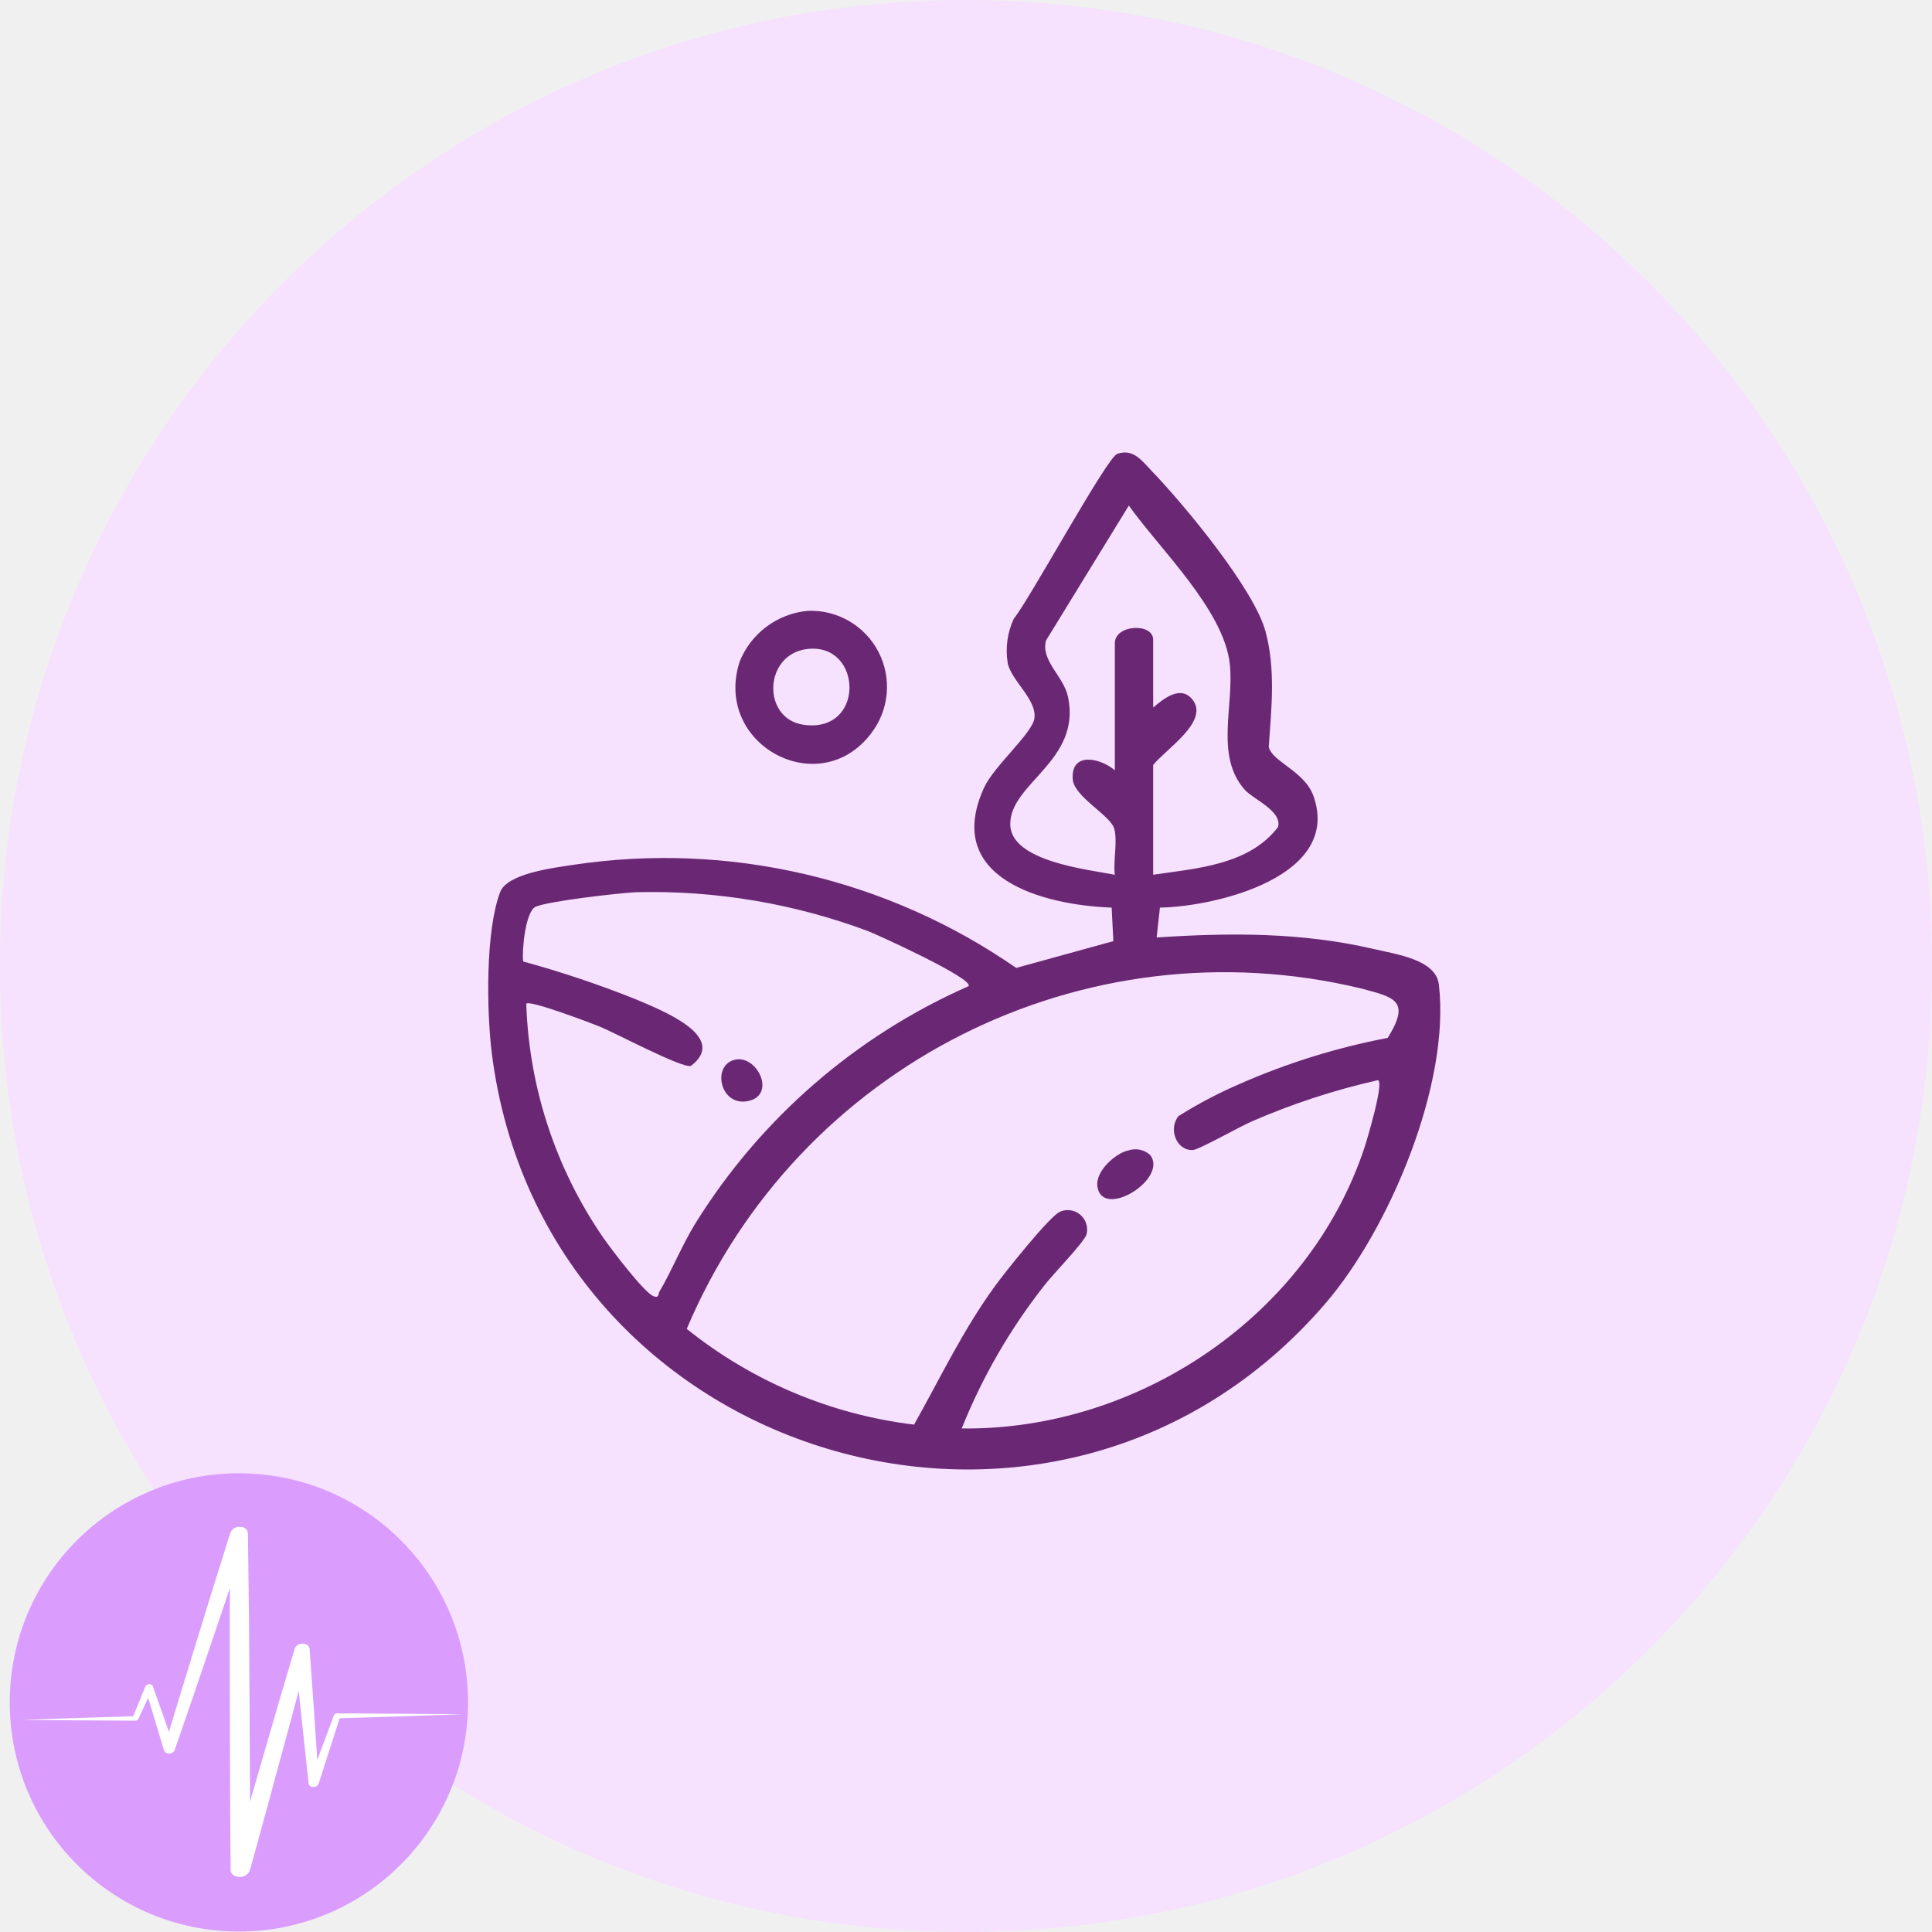
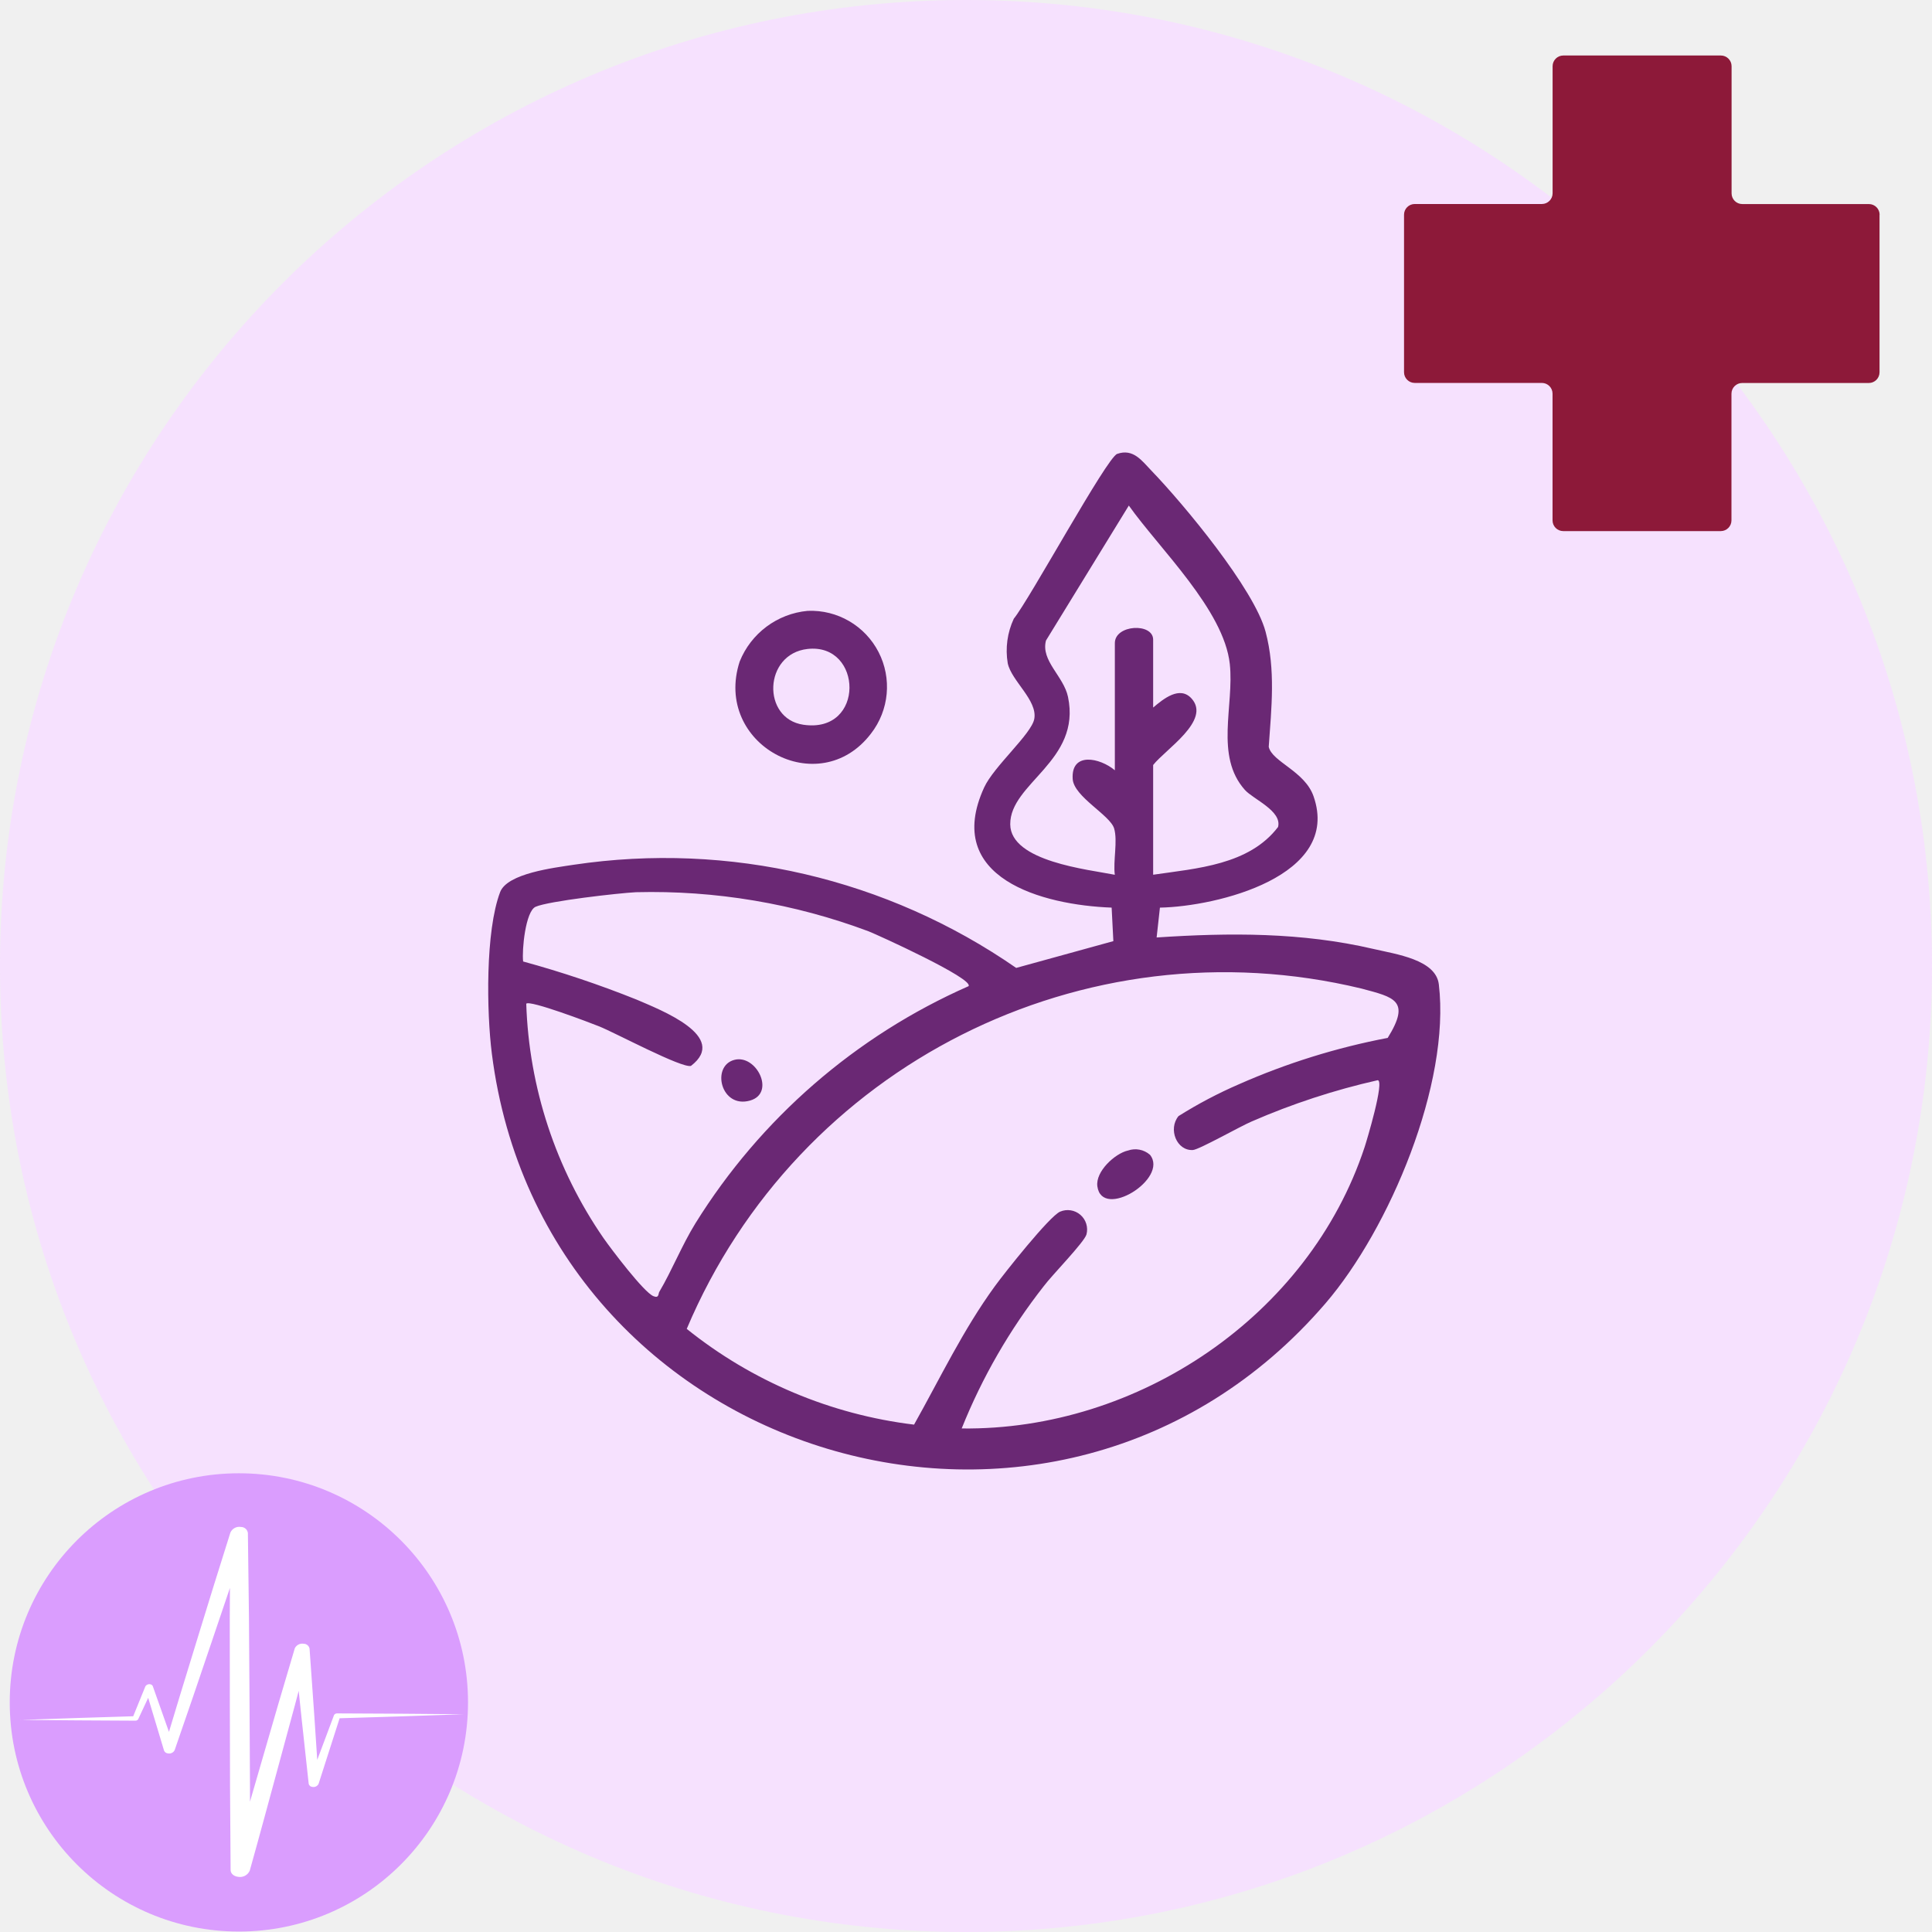
<svg xmlns="http://www.w3.org/2000/svg" width="162.25" height="162.25" viewBox="0 0 162.25 162.25">
  <defs>
    <clipPath id="clip-path">
      <rect id="Rectángulo_459120" data-name="Rectángulo 459120" width="79.956" height="85.408" fill="#6a2874" />
    </clipPath>
  </defs>
-   <g id="Grupo_1207828" data-name="Grupo 1207828" transform="translate(-305.146 -10012.459)">
-     <g id="Grupo_1177470" data-name="Grupo 1177470" transform="translate(305.146 10012.421)">
-       <circle id="Elipse_13609" data-name="Elipse 13609" cx="81.125" cy="81.125" r="81.125" transform="translate(0 0.038)" fill="#f6e1fe" />
-       <g id="Grupo_1207827" data-name="Grupo 1207827" transform="translate(35.635 35.96)">
-         <g id="Grupo_1099618" data-name="Grupo 1099618" transform="translate(0.365 0.078)">
-           <rect id="Rectángulo_401104" data-name="Rectángulo 401104" width="90" height="90" transform="translate(0)" fill="none" />
-         </g>
-         <g id="Grupo_1208951" data-name="Grupo 1208951" transform="translate(5.366 2.078)">
-           <g id="Grupo_1208950" data-name="Grupo 1208950" clip-path="url(#clip-path)">
-             <path id="Trazado_1268055" data-name="Trazado 1268055" d="M56.134,40.729c6.134-.407,12.181-.441,18.2.962,1.914.447,5.255.892,5.5,2.98.987,8.321-4.134,20.516-9.508,26.772C47.718,97.762,4.64,84.693.306,50.489-.139,46.976-.242,40.2,1,36.922c.6-1.583,4.526-2.044,6.185-2.3a51.815,51.815,0,0,1,37.155,8.664L52.5,41.037l-.144-2.815c-5.8-.216-14.2-2.465-10.709-10.086.816-1.781,3.979-4.492,4.212-5.76.288-1.567-1.918-3.193-2.229-4.675a6.354,6.354,0,0,1,.51-3.744C45.441,12.375,51.951.422,52.82.118,54.173-.356,54.891.69,55.7,1.53c2.714,2.815,8.628,9.935,9.584,13.523.851,3.191.491,6.412.265,9.667.276,1.26,3.02,2.031,3.762,4.148,2.36,6.731-8.138,9.262-12.9,9.355ZM52.625,26.688V16.012c0-1.572,3.217-1.725,3.217-.292v5.7c.839-.707,2.235-1.873,3.235-.748,1.638,1.841-2.207,4.258-3.235,5.574v9.214c3.672-.536,8.059-.818,10.49-4.009.35-1.348-2.087-2.331-2.784-3.111-2.55-2.854-.89-7.082-1.269-10.577-.492-4.537-5.9-9.669-8.48-13.306L46.842,15.792c-.453,1.7,1.485,2.99,1.85,4.736,1.128,5.388-4.881,7.229-4.852,10.7.026,3.122,6.558,3.794,8.782,4.236-.153-1.145.255-2.839-.057-3.889-.334-1.125-3.384-2.662-3.48-4.155-.147-2.3,2.287-1.786,3.54-.732M40.34,44.819c.466-.625-7.694-4.336-8.4-4.608A51.929,51.929,0,0,0,12.41,36.928c-1.446.073-7.352.744-8.429,1.223-.852.378-1.162,3.645-1.048,4.595a87.629,87.629,0,0,1,9.526,3.2c2.006.866,7.8,3.091,4.568,5.569-.766.215-6.356-2.777-7.7-3.316-.8-.321-5.832-2.234-6.132-1.909A36.761,36.761,0,0,0,9.682,65.974c.655.936,3.375,4.539,4.191,4.878.491.2.395-.2.5-.371,1.07-1.813,1.89-3.9,3.03-5.747A51.4,51.4,0,0,1,40.34,44.819M57.977,55.727a37.639,37.639,0,0,1,5.074-2.673,57.665,57.665,0,0,1,12.489-3.891c1.957-3.152.547-3.407-2.2-4.143A49.031,49.031,0,0,0,16.672,73.6a37.74,37.74,0,0,0,19.091,8.041c2.21-3.938,4.126-7.977,6.8-11.643.8-1.1,4.575-5.864,5.469-6.245a1.63,1.63,0,0,1,2.212,1.911c-.18.655-2.918,3.445-3.581,4.339a48.674,48.674,0,0,0-6.9,11.96C54.589,82.145,68.925,72.5,73.6,58.339c.168-.51,1.7-5.589,1.1-5.623a59.044,59.044,0,0,0-10.577,3.463c-.939.394-4.416,2.368-4.945,2.4-1.359.08-2.1-1.759-1.205-2.85" transform="translate(0 0)" fill="#6a2874" />
-             <path id="Trazado_1268056" data-name="Trazado 1268056" d="M77.04,45.447a6.391,6.391,0,0,1,5.313,10.31c-4.381,5.736-13.28.9-11.025-6.052a6.829,6.829,0,0,1,5.711-4.258m-.011,3.2c-3.692.415-3.86,5.848-.351,6.364,5.21.765,5-6.886.351-6.364" transform="translate(-50.21 -32.147)" fill="#6a2874" />
-             <path id="Trazado_1268057" data-name="Trazado 1268057" d="M177.423,200.219a1.869,1.869,0,0,1,1.865.353c1.6,2-4.034,5.506-4.421,2.644-.168-1.242,1.474-2.749,2.556-3" transform="translate(-123.711 -141.591)" fill="#6a2874" />
-             <path id="Trazado_1268058" data-name="Trazado 1268058" d="M68.013,174.274c1.857-.5,3.5,2.793,1.329,3.415-2.454.7-3.29-2.891-1.329-3.415" transform="translate(-47.35 -123.264)" fill="#6a2874" />
+   <g id="Grupo_1209817" data-name="Grupo 1209817" transform="translate(-561.711 -4009)">
+     <g id="Grupo_1207828" data-name="Grupo 1207828" transform="translate(256.564 -6003.459)">
+       <g id="Grupo_1177470" data-name="Grupo 1177470" transform="translate(305.146 10012.421)">
+         <circle id="Elipse_13609" data-name="Elipse 13609" cx="81.125" cy="81.125" r="81.125" transform="translate(0 0.038)" fill="#f6e1fe" />
+         <g id="Grupo_1207827" data-name="Grupo 1207827" transform="translate(35.635 35.96)">
+           <g id="Grupo_1099618" data-name="Grupo 1099618" transform="translate(0.365 0.078)">
+             <rect id="Rectángulo_401104" data-name="Rectángulo 401104" width="90" height="90" transform="translate(0)" fill="none" />
+           </g>
+           <g id="Grupo_1208951" data-name="Grupo 1208951" transform="translate(5.366 2.078)">
+             <g id="Grupo_1208950" data-name="Grupo 1208950" clip-path="url(#clip-path)">
+               <path id="Trazado_1268055" data-name="Trazado 1268055" d="M56.134,40.729c6.134-.407,12.181-.441,18.2.962,1.914.447,5.255.892,5.5,2.98.987,8.321-4.134,20.516-9.508,26.772C47.718,97.762,4.64,84.693.306,50.489-.139,46.976-.242,40.2,1,36.922c.6-1.583,4.526-2.044,6.185-2.3a51.815,51.815,0,0,1,37.155,8.664L52.5,41.037l-.144-2.815c-5.8-.216-14.2-2.465-10.709-10.086.816-1.781,3.979-4.492,4.212-5.76.288-1.567-1.918-3.193-2.229-4.675a6.354,6.354,0,0,1,.51-3.744C45.441,12.375,51.951.422,52.82.118,54.173-.356,54.891.69,55.7,1.53c2.714,2.815,8.628,9.935,9.584,13.523.851,3.191.491,6.412.265,9.667.276,1.26,3.02,2.031,3.762,4.148,2.36,6.731-8.138,9.262-12.9,9.355ZM52.625,26.688V16.012c0-1.572,3.217-1.725,3.217-.292v5.7c.839-.707,2.235-1.873,3.235-.748,1.638,1.841-2.207,4.258-3.235,5.574v9.214c3.672-.536,8.059-.818,10.49-4.009.35-1.348-2.087-2.331-2.784-3.111-2.55-2.854-.89-7.082-1.269-10.577-.492-4.537-5.9-9.669-8.48-13.306L46.842,15.792c-.453,1.7,1.485,2.99,1.85,4.736,1.128,5.388-4.881,7.229-4.852,10.7.026,3.122,6.558,3.794,8.782,4.236-.153-1.145.255-2.839-.057-3.889-.334-1.125-3.384-2.662-3.48-4.155-.147-2.3,2.287-1.786,3.54-.732M40.34,44.819c.466-.625-7.694-4.336-8.4-4.608A51.929,51.929,0,0,0,12.41,36.928c-1.446.073-7.352.744-8.429,1.223-.852.378-1.162,3.645-1.048,4.595a87.629,87.629,0,0,1,9.526,3.2c2.006.866,7.8,3.091,4.568,5.569-.766.215-6.356-2.777-7.7-3.316-.8-.321-5.832-2.234-6.132-1.909A36.761,36.761,0,0,0,9.682,65.974c.655.936,3.375,4.539,4.191,4.878.491.2.395-.2.5-.371,1.07-1.813,1.89-3.9,3.03-5.747A51.4,51.4,0,0,1,40.34,44.819M57.977,55.727a37.639,37.639,0,0,1,5.074-2.673,57.665,57.665,0,0,1,12.489-3.891c1.957-3.152.547-3.407-2.2-4.143A49.031,49.031,0,0,0,16.672,73.6a37.74,37.74,0,0,0,19.091,8.041c2.21-3.938,4.126-7.977,6.8-11.643.8-1.1,4.575-5.864,5.469-6.245a1.63,1.63,0,0,1,2.212,1.911c-.18.655-2.918,3.445-3.581,4.339a48.674,48.674,0,0,0-6.9,11.96C54.589,82.145,68.925,72.5,73.6,58.339c.168-.51,1.7-5.589,1.1-5.623a59.044,59.044,0,0,0-10.577,3.463c-.939.394-4.416,2.368-4.945,2.4-1.359.08-2.1-1.759-1.205-2.85" transform="translate(0 0)" fill="#6a2874" />
+               <path id="Trazado_1268056" data-name="Trazado 1268056" d="M77.04,45.447a6.391,6.391,0,0,1,5.313,10.31c-4.381,5.736-13.28.9-11.025-6.052a6.829,6.829,0,0,1,5.711-4.258m-.011,3.2c-3.692.415-3.86,5.848-.351,6.364,5.21.765,5-6.886.351-6.364" transform="translate(-50.21 -32.147)" fill="#6a2874" />
+               <path id="Trazado_1268057" data-name="Trazado 1268057" d="M177.423,200.219a1.869,1.869,0,0,1,1.865.353c1.6,2-4.034,5.506-4.421,2.644-.168-1.242,1.474-2.749,2.556-3" transform="translate(-123.711 -141.591)" fill="#6a2874" />
+               <path id="Trazado_1268058" data-name="Trazado 1268058" d="M68.013,174.274c1.857-.5,3.5,2.793,1.329,3.415-2.454.7-3.29-2.891-1.329-3.415" transform="translate(-47.35 -123.264)" fill="#6a2874" />
+             </g>
          </g>
        </g>
      </g>
+       <ellipse id="Elipse_13678" data-name="Elipse 13678" cx="19.243" cy="19.243" rx="19.243" ry="19.243" transform="translate(305.965 10136.186)" fill="#da9dfe" />
+       <g id="Grupo_1207826" data-name="Grupo 1207826" transform="translate(305.146 10138.641)">
+         <path id="Trazado_998481" data-name="Trazado 998481" d="M0,13.854q4.835.419,9.664.868l-.27.112,1.389-2.491a.373.373,0,0,1,.426-.131.271.271,0,0,1,.2.185l0,.01,1.186,5.359L11.7,17.7l1.915-4.337,1.934-4.332,1.94-4.33L19.452.377A.822.822,0,0,1,20.394.03.578.578,0,0,1,20.9.6V.609l-.77,7.01-.812,7.007-.823,7.006-.854,7L16.044,28.4c1.235-2.953,2.506-5.9,3.765-8.845l1.893-4.42,1.917-4.414,0-.011a.7.7,0,0,1,.8-.305.505.505,0,0,1,.439.47l-.29,5.628-.314,5.627-.826-.118,2.776-5.324,0-.009a.291.291,0,0,1,.3-.125l5.25.671,5.247.689-5.291-.467-5.287-.485.3-.133-2.494,5.4a.472.472,0,0,1-.54.2.338.338,0,0,1-.286-.3v-.012l.079-5.631.1-5.631L24.836,11,23.051,15.45l-1.809,4.44c-1.209,2.959-2.407,5.921-3.64,8.874a.892.892,0,0,1-1.022.4c-.373-.087-.6-.356-.57-.635v0l.812-7.007.842-7,.854-7,.9-7,1.444.232-2.048,4.3-2.069,4.3-2.074,4.3-2.093,4.29-.005.011a.513.513,0,0,1-.588.2.382.382,0,0,1-.3-.278l-.924-5.388.624.063L9.86,14.986l0,.007a.273.273,0,0,1-.265.1q-4.8-.609-9.59-1.244" transform="translate(0 4.51) rotate(-7)" fill="#fff" />
+       </g>
    </g>
-     <ellipse id="Elipse_13678" data-name="Elipse 13678" cx="19.243" cy="19.243" rx="19.243" ry="19.243" transform="translate(305.965 10136.186)" fill="#da9dfe" />
-     <g id="Grupo_1207826" data-name="Grupo 1207826" transform="translate(305.146 10138.641)">
-       <path id="Trazado_998481" data-name="Trazado 998481" d="M0,13.854q4.835.419,9.664.868l-.27.112,1.389-2.491a.373.373,0,0,1,.426-.131.271.271,0,0,1,.2.185l0,.01,1.186,5.359L11.7,17.7l1.915-4.337,1.934-4.332,1.94-4.33L19.452.377A.822.822,0,0,1,20.394.03.578.578,0,0,1,20.9.6V.609l-.77,7.01-.812,7.007-.823,7.006-.854,7L16.044,28.4c1.235-2.953,2.506-5.9,3.765-8.845l1.893-4.42,1.917-4.414,0-.011a.7.7,0,0,1,.8-.305.505.505,0,0,1,.439.47l-.29,5.628-.314,5.627-.826-.118,2.776-5.324,0-.009a.291.291,0,0,1,.3-.125l5.25.671,5.247.689-5.291-.467-5.287-.485.3-.133-2.494,5.4a.472.472,0,0,1-.54.2.338.338,0,0,1-.286-.3v-.012l.079-5.631.1-5.631L24.836,11,23.051,15.45l-1.809,4.44c-1.209,2.959-2.407,5.921-3.64,8.874a.892.892,0,0,1-1.022.4c-.373-.087-.6-.356-.57-.635v0l.812-7.007.842-7,.854-7,.9-7,1.444.232-2.048,4.3-2.069,4.3-2.074,4.3-2.093,4.29-.005.011a.513.513,0,0,1-.588.2.382.382,0,0,1-.3-.278l-.924-5.388.624.063L9.86,14.986l0,.007a.273.273,0,0,1-.265.1q-4.8-.609-9.59-1.244" transform="translate(0 4.51) rotate(-7)" fill="#fff" />
-     </g>
+     <path id="Trazado_1267128" data-name="Trazado 1267128" d="M79.8,53.239V66.476a.9.9,0,0,1-.9.895H68.265a.9.9,0,0,0-.9.9V78.909a.9.9,0,0,1-.9.9H53.239a.9.9,0,0,1-.9-.9V68.266a.9.9,0,0,0-.895-.9H40.767a.9.9,0,0,1-.9-.895V53.239a.9.9,0,0,1,.9-.9H51.449a.9.9,0,0,0,.895-.895V40.768a.9.9,0,0,1,.9-.9H66.475a.9.9,0,0,1,.9.9V51.449a.9.9,0,0,0,.9.895H78.908a.9.9,0,0,1,.9.9" transform="translate(639.755 3973.793)" fill="#8d1939" />
  </g>
</svg>
